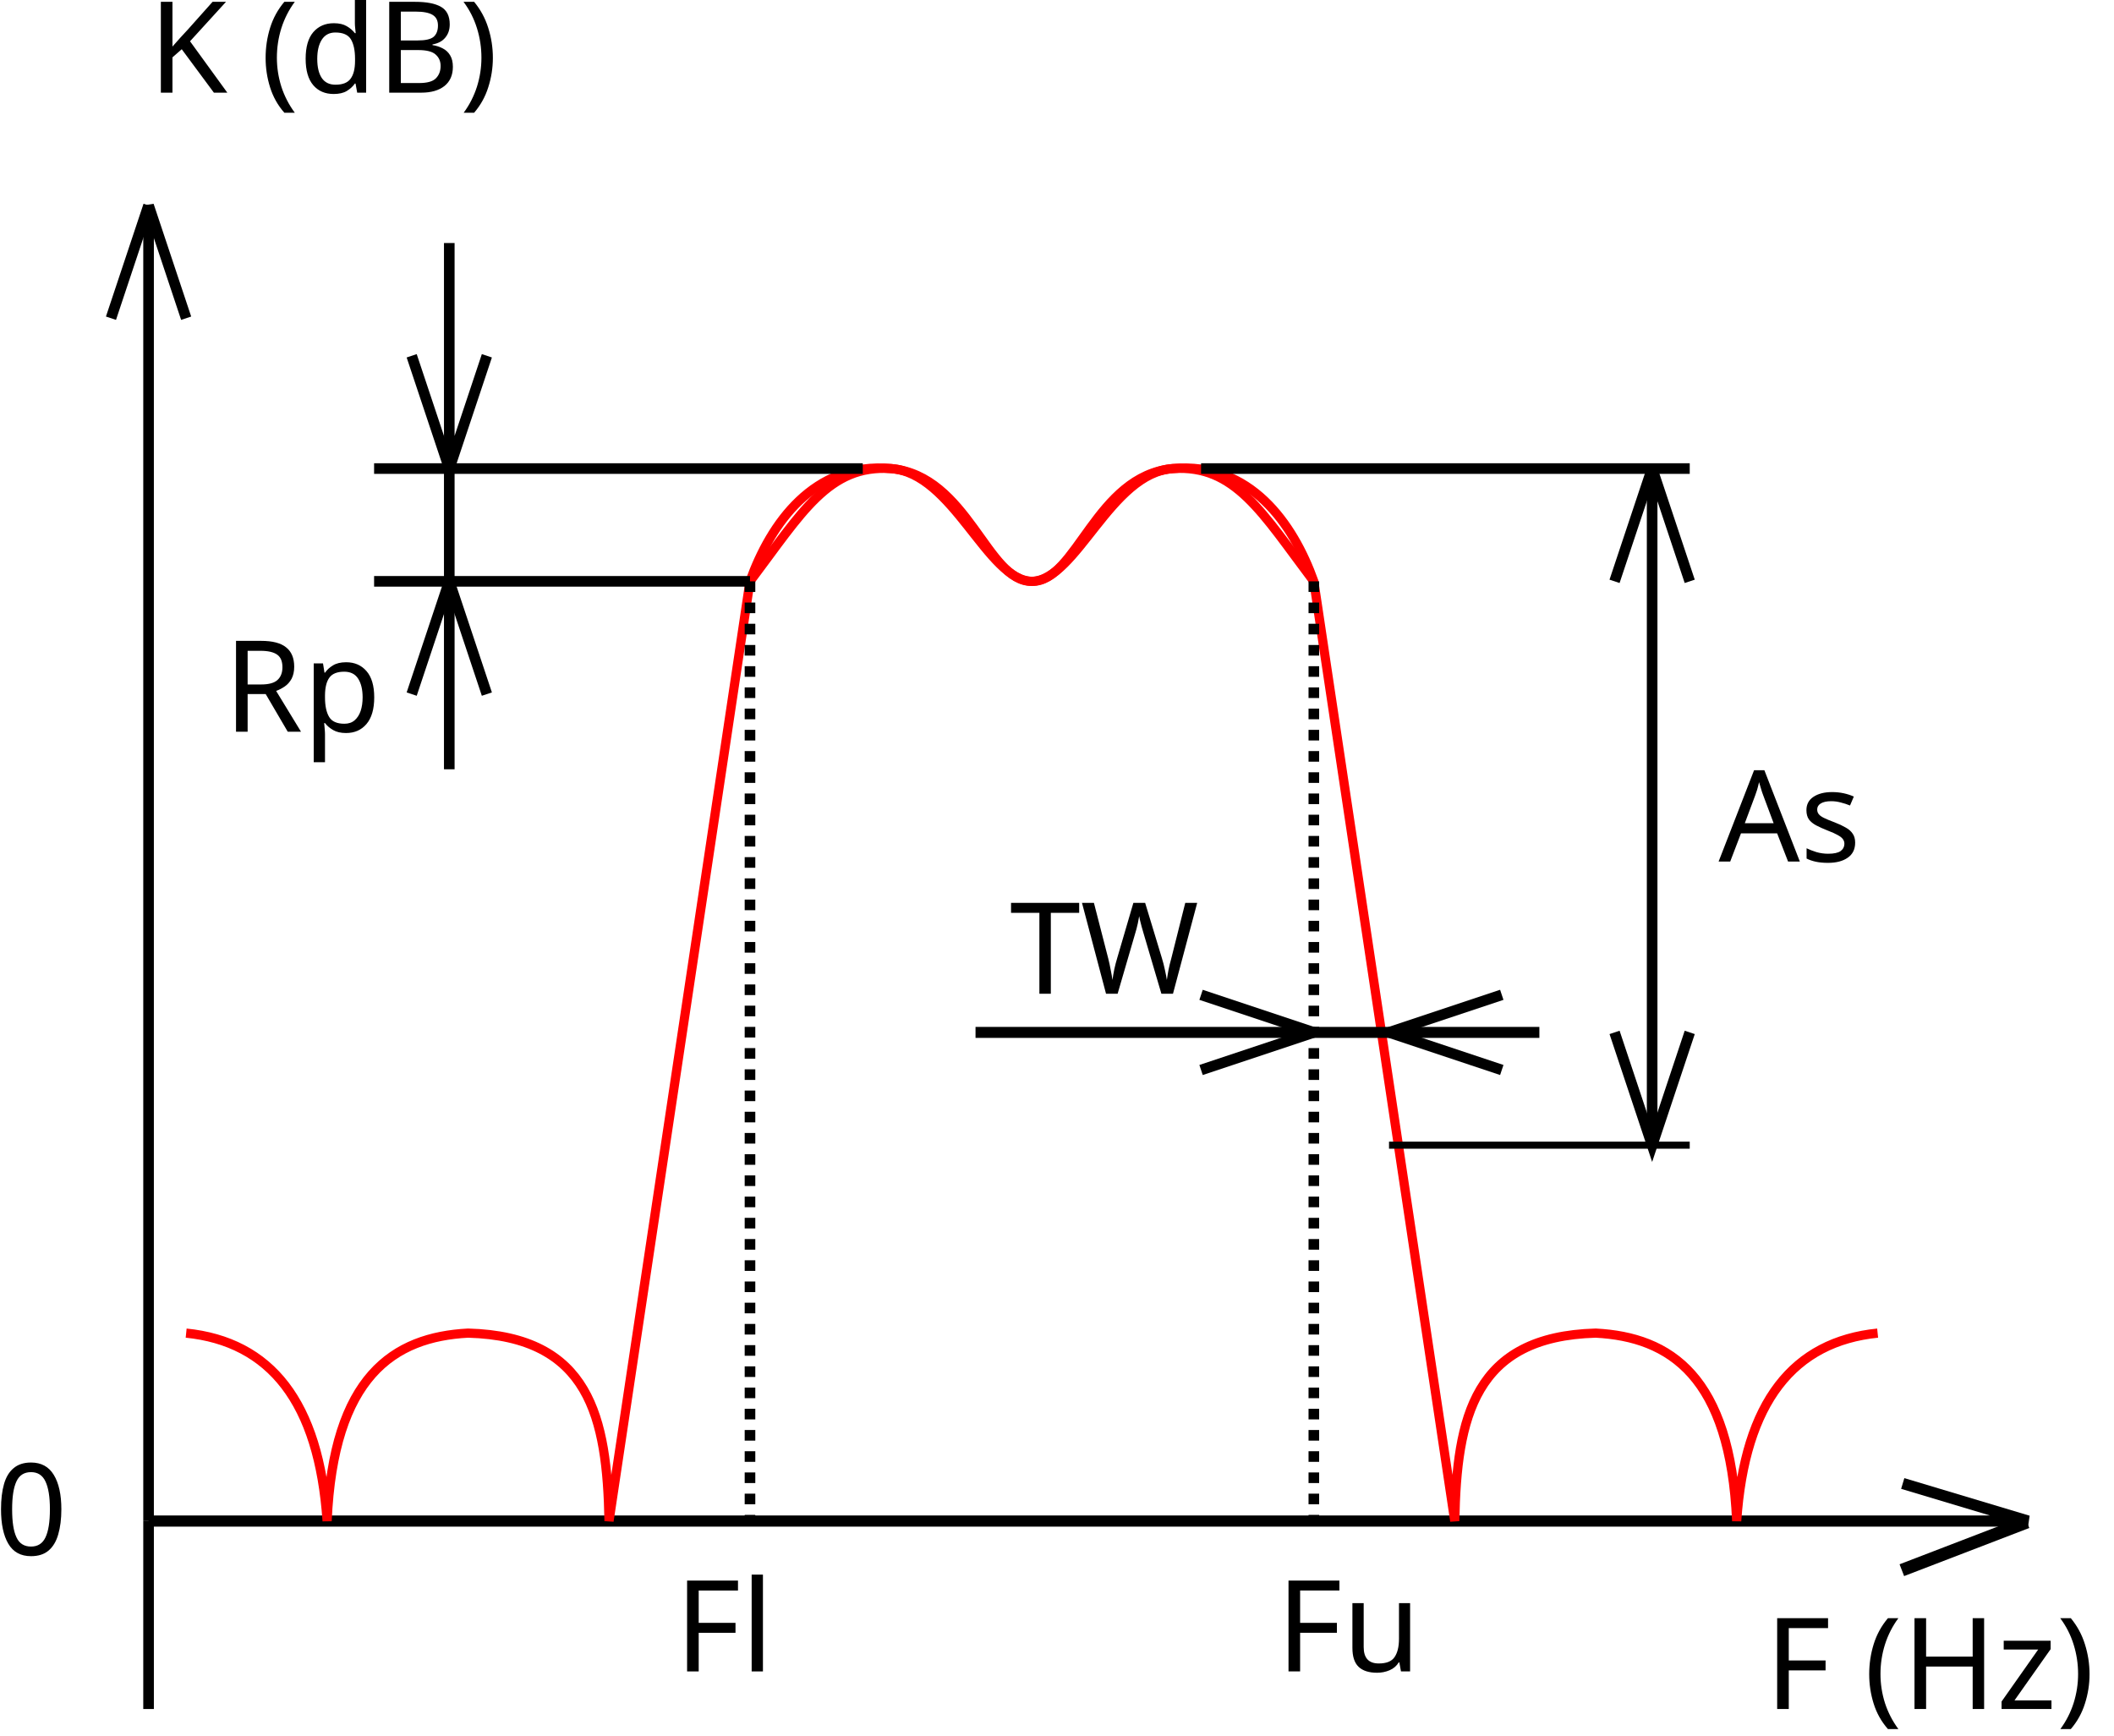
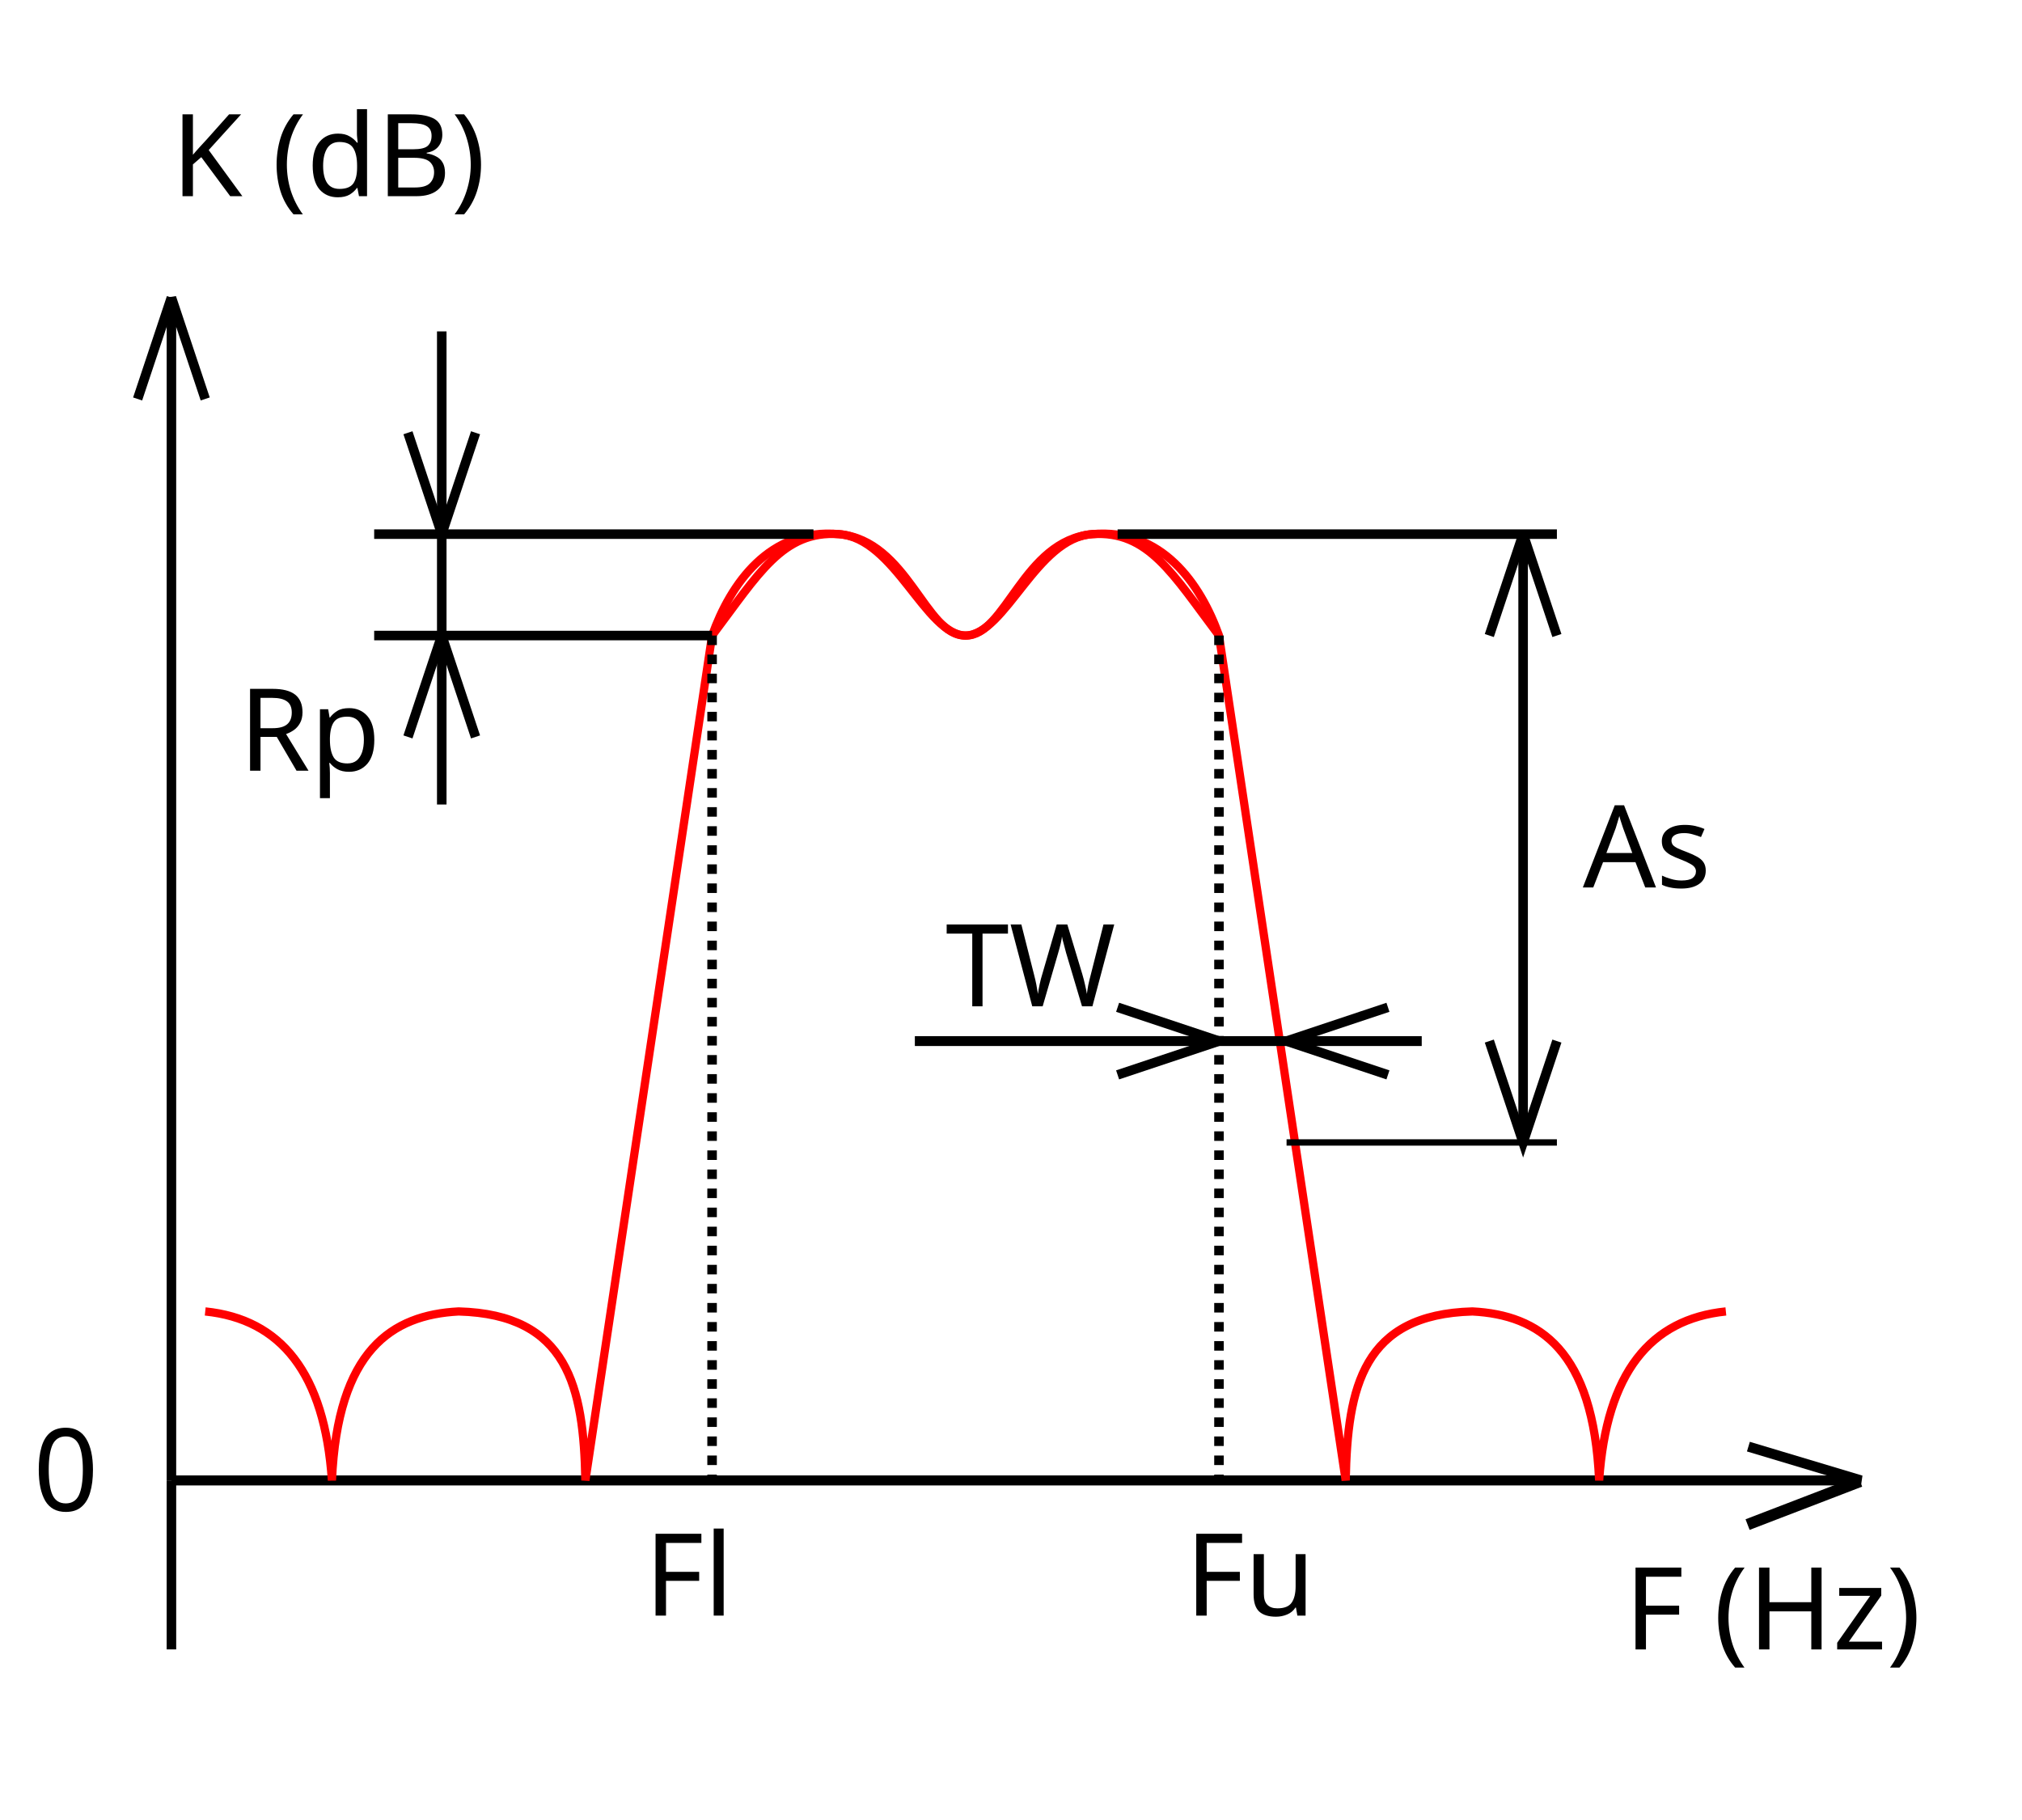
- <svg xmlns="http://www.w3.org/2000/svg" width="199.273" height="163.624" id="svg2" version="1.1">
-   <defs id="defs4">
-     <marker orient="auto" refY="0" refX="0" id="Arrow1Lstart" style="overflow:visible">
-       <path id="path3763" d="M 0,0 5,-5 -12.5,0 5,5 0,0 z" style="fill-rule:evenodd;stroke:#000000;stroke-width:1pt" transform="matrix(0.8,0,0,0.8,10,0)" />
-     </marker>
-     <marker orient="auto" refY="0" refX="0" id="Arrow1Lend" style="overflow:visible">
-       <path id="path3766" d="M 0,0 5,-5 -12.5,0 5,5 0,0 z" style="fill-rule:evenodd;stroke:#000000;stroke-width:1pt" transform="matrix(-0.8,0,0,-0.8,-10,0)" />
-     </marker>
-     <marker orient="auto" refY="0" refX="0" id="Arrow1Lend-0" style="overflow:visible">
-       <path id="path3766-7" d="M 0,0 5,-5 -12.5,0 5,5 0,0 z" style="fill-rule:evenodd;stroke:#000000;stroke-width:1pt" transform="matrix(-0.8,0,0,-0.8,-10,0)" />
-     </marker>
-     <marker orient="auto" refY="0" refX="0" id="marker5927" style="overflow:visible">
-       <path id="path5929" d="M 0,0 5,-5 -12.5,0 5,5 0,0 z" style="fill-rule:evenodd;stroke:#000000;stroke-width:1pt" transform="matrix(-0.8,0,0,-0.8,-10,0)" />
-     </marker>
-   </defs>
-   <g id="layer1" transform="translate(-3.712333,-5.436878)">
-     <path style="fill:none;stroke:#000000;stroke-width:1px;stroke-linecap:butt;stroke-linejoin:miter;stroke-opacity:1;marker-end:none" d="m 17.717,148.819 0,-124.016 3.543,10.63" id="path2987" />
-     <path style="fill:none;stroke:#000000;stroke-width:1.054px;stroke-linecap:butt;stroke-linejoin:miter;stroke-opacity:1;marker-end:none" d="m 17.717,148.819 177.165,0 -11.811,-3.543" id="path3757" />
-     <path style="fill:none;stroke:#ff0000;stroke-width:0.866;stroke-linecap:butt;stroke-linejoin:miter;stroke-miterlimit:4;stroke-opacity:1;stroke-dasharray:none" d="m 74.409,60.236 c 4.863,-6.438 7.401,-11.024 13.287,-10.63 5.886,0.394 9.061,10.544 13.287,10.63 4.226,0.085 6.02,-9.97 13.287,-10.63 7.268,-0.66 11.349,5.197 13.287,10.63 l 13.287,88.583 c 0.182,-9.799 1.83,-17.403 13.287,-17.717 7.002,0.365 12.694,4.057 13.287,17.717 0.764,-11.281 5.381,-16.911 13.287,-17.717" id="path4385" />
-     <path style="fill:none;stroke:#000000;stroke-width:1px;stroke-linecap:butt;stroke-linejoin:miter;stroke-opacity:1;marker-end:none" d="m 46.063,28.346 0,21.26 3.543,-10.63" id="path4391" />
-     <path style="fill:none;stroke:#000000;stroke-width:1px;stroke-linecap:butt;stroke-linejoin:miter;stroke-opacity:1;marker-end:none" d="m 46.063,77.953 0,-17.717" id="path4575" />
-     <path style="fill:none;stroke:#000000;stroke-width:1px;stroke-linecap:butt;stroke-linejoin:miter;stroke-opacity:1" d="m 46.063,49.606 0,10.63" id="path4759" />
-     <text xml:space="preserve" style="font-size:12px;font-style:normal;font-weight:normal;line-height:125%;letter-spacing:0px;word-spacing:0px;fill:#000000;fill-opacity:1;stroke:none;font-family:Sans" x="24.803" y="74.409" id="text4761">
-       <tspan id="tspan4763" x="24.803" y="74.409">Rp</tspan>
-     </text>
-     <path style="fill:none;stroke:#000000;stroke-width:1px;stroke-linecap:butt;stroke-linejoin:miter;stroke-opacity:1" d="m 17.717,148.819 0,17.717" id="path5143" />
-     <path style="fill:none;stroke:#000000;stroke-width:0.667px;stroke-linecap:butt;stroke-linejoin:miter;stroke-opacity:1" d="m 134.646,113.386 28.346,0" id="path5525" />
-     <path style="fill:none;stroke:#000000;stroke-width:1px;stroke-linecap:butt;stroke-linejoin:miter;stroke-opacity:1;marker-start:none;marker-end:none" d="m 159.449,113.386 0,-63.78 3.543,10.63" id="path5527" />
-     <text xml:space="preserve" style="font-size:12px;font-style:normal;font-weight:normal;line-height:125%;letter-spacing:0px;word-spacing:0px;fill:#000000;fill-opacity:1;stroke:none;font-family:Sans" x="165.714" y="86.648" id="text5897">
-       <tspan id="tspan5899" x="165.714" y="86.648">As</tspan>
-     </text>
-     <text xml:space="preserve" style="font-size:12px;font-style:normal;font-weight:normal;line-height:125%;letter-spacing:0px;word-spacing:0px;fill:#000000;fill-opacity:1;stroke:none;font-family:Sans" x="17.717" y="14.173" id="text5901">
-       <tspan id="tspan5903" x="17.717" y="14.173">K (dB)</tspan>
-     </text>
-     <text xml:space="preserve" style="font-size:12px;font-style:normal;font-weight:normal;line-height:125%;letter-spacing:0px;word-spacing:0px;fill:#000000;fill-opacity:1;stroke:none;font-family:Sans" x="170.079" y="166.535" id="text5905">
-       <tspan id="tspan5907" x="170.079" y="166.535">F (Hz)</tspan>
-     </text>
-     <text xml:space="preserve" style="font-size:12px;font-style:normal;font-weight:normal;line-height:125%;letter-spacing:0px;word-spacing:0px;fill:#000000;fill-opacity:1;stroke:none;font-family:Sans" x="3.214" y="152.005" id="text5909">
-       <tspan id="tspan5911" x="3.214" y="152.005">0</tspan>
-     </text>
-     <path style="fill:none;stroke:#000000;stroke-width:1px;stroke-linecap:butt;stroke-linejoin:miter;stroke-opacity:1" d="M 38.807,33.539 42.351,44.169" id="path6761" transform="translate(3.712333,5.436878)" />
-     <path style="fill:none;stroke:#000000;stroke-width:1px;stroke-linecap:butt;stroke-linejoin:miter;stroke-opacity:1" d="M 45.894,65.429 42.351,54.799 38.807,65.429" id="path6763" transform="translate(3.712333,5.436878)" />
-     <path style="fill:none;stroke:#000000;stroke-width:1px;stroke-linecap:butt;stroke-linejoin:miter;stroke-opacity:1" d="M 14.004,19.366 10.461,29.996" id="path7141" transform="translate(3.712333,5.436878)" />
-     <path style="fill:none;stroke:#000000;stroke-width:1.192px;stroke-linecap:butt;stroke-linejoin:miter;stroke-opacity:1" d="m 194.786,148.915 -11.8,4.534" id="path7711" />
-     <path style="fill:none;stroke:#000000;stroke-width:1px;stroke-linecap:butt;stroke-linejoin:miter;stroke-opacity:1" d="m 155.736,44.169 -3.543,10.63" id="path8657" transform="translate(3.712333,5.436878)" />
-     <path style="fill:none;stroke:#000000;stroke-width:1px;stroke-linecap:butt;stroke-linejoin:miter;stroke-opacity:1" d="m 159.28,97.319 -3.543,10.63 -3.543,-10.63" id="path8659" transform="translate(3.712333,5.436878)" />
-     <path style="fill:none;stroke:#ff0000;stroke-width:0.866;stroke-linecap:butt;stroke-linejoin:miter;stroke-miterlimit:4;stroke-opacity:1;stroke-dasharray:none" d="m 21.26,131.102 c 7.906,0.806 12.523,6.436 13.287,17.717 0.593,-13.659 6.286,-17.351 13.287,-17.717 11.458,0.314 13.105,7.918 13.287,17.717 l 13.287,-88.583 c 1.939,-5.433 6.02,-11.29 13.287,-10.63 7.268,0.66 9.061,10.715 13.287,10.63 4.226,-0.085 7.401,-10.236 13.287,-10.63 5.886,-0.394 8.424,4.192 13.287,10.63" id="path4385-1" />
-     <path style="fill:none;stroke:#000000;stroke-width:1px;stroke-linecap:butt;stroke-linejoin:miter;stroke-opacity:1" d="m 35.264,44.169 46.063,0" id="path4095" transform="translate(3.712333,5.436878)" />
-     <path style="fill:none;stroke:#000000;stroke-width:1px;stroke-linecap:butt;stroke-linejoin:miter;stroke-opacity:1" d="m 35.264,54.799 35.433,0" id="path4097" transform="translate(3.712333,5.436878)" />
-     <path style="fill:none;stroke:#000000;stroke-width:1px;stroke-linecap:butt;stroke-linejoin:miter;stroke-opacity:1" d="m 113.217,44.169 46.063,0" id="path4099" transform="translate(3.712333,5.436878)" />
-     <text xml:space="preserve" style="font-size:12px;font-style:normal;font-weight:normal;line-height:125%;letter-spacing:0px;word-spacing:0px;fill:#000000;fill-opacity:1;stroke:none;font-family:Sans" x="67.323" y="162.992" id="text4293">
-       <tspan x="67.323" y="162.992" id="tspan4297">Fl</tspan>
-     </text>
-     <text xml:space="preserve" style="font-size:12px;font-style:normal;font-weight:normal;line-height:125%;letter-spacing:0px;word-spacing:0px;fill:#000000;fill-opacity:1;stroke:none;font-family:Sans" x="124.016" y="162.992" id="text4301">
-       <tspan id="tspan4303" x="124.016" y="162.992">Fu</tspan>
-     </text>
-     <path style="fill:none;stroke:#000000;stroke-width:1;stroke-linecap:butt;stroke-linejoin:miter;stroke-miterlimit:4;stroke-opacity:1;stroke-dasharray:1, 1;stroke-dashoffset:0" d="m 70.697,54.799 0,88.583" id="path4305" transform="translate(3.712333,5.436878)" />
-     <path style="fill:none;stroke:#000000;stroke-width:1;stroke-linecap:butt;stroke-linejoin:miter;stroke-miterlimit:4;stroke-opacity:1;stroke-dasharray:1, 1;stroke-dashoffset:0" d="m 123.847,54.799 0,88.583" id="path4307" transform="translate(3.712333,5.436878)" />
-     <path style="fill:none;stroke:#000000;stroke-width:1px;stroke-linecap:butt;stroke-linejoin:miter;stroke-opacity:1" d="m 116.929,106.299 10.63,-3.543 -10.63,-3.543" id="path6763-1" />
-     <path style="fill:none;stroke:#000000;stroke-width:1.035px;stroke-linecap:butt;stroke-linejoin:miter;stroke-opacity:1" d="m 95.669,102.756 53.15,0" id="path4343" />
-     <path style="fill:none;stroke:#000000;stroke-width:1px;stroke-linecap:butt;stroke-linejoin:miter;stroke-opacity:1" d="m 145.276,106.299 -10.63,-3.543 10.63,-3.543" id="path6763-1-7" />
-     <text xml:space="preserve" style="font-size:12px;font-style:normal;font-weight:normal;line-height:125%;letter-spacing:0px;word-spacing:0px;fill:#000000;fill-opacity:1;stroke:none;font-family:Sans" x="95.179" y="93.673" id="text4365" transform="translate(3.712333,5.436878)">
-       <tspan id="tspan4367" x="95.179" y="93.673">TW</tspan>
-     </text>
-   </g>
+ <svg xmlns="http://www.w3.org/2000/svg" width="200" height="180">
+   <path d="M16.956 146.416V29.429l3.342 10.028" style="fill:none;stroke:#000;stroke-width:.943px;stroke-linecap:butt;stroke-linejoin:miter;stroke-opacity:1;marker-end:none" />
+   <path d="M16.956 146.416h167.122l-11.141-3.343" style="fill:none;stroke:#000;stroke-width:.994px;stroke-linecap:butt;stroke-linejoin:miter;stroke-opacity:1;marker-end:none" />
+   <path d="M70.435 62.854c4.588-6.073 6.98-10.4 12.534-10.027 5.553.371 8.548 9.947 12.534 10.027s5.679-9.405 12.535-10.027c6.855-.623 10.704 4.902 12.534 10.027l12.533 83.562c.172-9.244 1.727-16.417 12.535-16.713 6.604.344 11.975 3.828 12.534 16.713.722-10.641 5.076-15.952 12.535-16.713" style="fill:none;stroke:red;stroke-width:.817;stroke-linecap:butt;stroke-linejoin:miter;stroke-miterlimit:4;stroke-dasharray:none;stroke-opacity:1" />
+   <path d="M43.695 32.772v20.055l3.342-10.028" style="fill:none;stroke:#000;stroke-width:.943px;stroke-linecap:butt;stroke-linejoin:miter;stroke-opacity:1;marker-end:none" />
+   <path d="M43.695 79.567V62.854" style="fill:none;stroke:#000;stroke-width:.943px;stroke-linecap:butt;stroke-linejoin:miter;stroke-opacity:1;marker-end:none" />
+   <path d="M43.695 52.827v10.027" style="fill:none;stroke:#000;stroke-width:.943px;stroke-linecap:butt;stroke-linejoin:miter;stroke-opacity:1" />
+   <text xml:space="preserve" x="23.64" y="76.224" style="font-style:normal;font-weight:400;font-size:11.32px;line-height:0%;font-family:sans-serif;letter-spacing:0;word-spacing:0;fill:#000;fill-opacity:1;stroke:none;stroke-width:.943">
+     <tspan x="23.64" y="76.224" style="font-size:11.32px;line-height:1.25;font-family:sans-serif;stroke-width:.943">Rp</tspan>
+   </text>
+   <path d="M16.956 146.416v16.711" style="fill:none;stroke:#000;stroke-width:.943px;stroke-linecap:butt;stroke-linejoin:miter;stroke-opacity:1" />
+   <path d="M127.257 112.991h26.739" style="fill:none;stroke:#000;stroke-width:.629px;stroke-linecap:butt;stroke-linejoin:miter;stroke-opacity:1" />
+   <path d="M150.654 112.991V52.827l3.342 10.027" style="fill:none;stroke:#000;stroke-width:.943px;stroke-linecap:butt;stroke-linejoin:miter;stroke-opacity:1;marker-start:none;marker-end:none" />
+   <text xml:space="preserve" x="156.564" y="87.769" style="font-style:normal;font-weight:400;font-size:11.32px;line-height:0%;font-family:sans-serif;letter-spacing:0;word-spacing:0;fill:#000;fill-opacity:1;stroke:none;stroke-width:.943">
+     <tspan x="156.564" y="87.769" style="font-size:11.32px;line-height:1.25;font-family:sans-serif;stroke-width:.943">As</tspan>
+   </text>
+   <text xml:space="preserve" x="16.956" y="19.402" style="font-style:normal;font-weight:400;font-size:11.32px;line-height:0%;font-family:sans-serif;letter-spacing:0;word-spacing:0;fill:#000;fill-opacity:1;stroke:none;stroke-width:.943">
+     <tspan x="16.956" y="19.402" style="font-size:11.32px;line-height:1.25;font-family:sans-serif;stroke-width:.943">K (dB)</tspan>
+   </text>
+   <text xml:space="preserve" x="160.681" y="163.127" style="font-style:normal;font-weight:400;font-size:11.32px;line-height:0%;font-family:sans-serif;letter-spacing:0;word-spacing:0;fill:#000;fill-opacity:1;stroke:none;stroke-width:.943">
+     <tspan x="160.681" y="163.127" style="font-size:11.32px;line-height:1.25;font-family:sans-serif;stroke-width:.943">F (Hz)</tspan>
+   </text>
+   <text xml:space="preserve" x="3.275" y="149.421" style="font-style:normal;font-weight:400;font-size:11.32px;line-height:0%;font-family:sans-serif;letter-spacing:0;word-spacing:0;fill:#000;fill-opacity:1;stroke:none;stroke-width:.943">
+     <tspan x="3.275" y="149.421" style="font-size:11.32px;line-height:1.25;font-family:sans-serif;stroke-width:.943">0</tspan>
+   </text>
+   <path d="m40.352 42.8 3.343 10.027m3.342 20.055-3.342-10.027-3.343 10.027M16.955 29.43l-3.342 10.028" style="fill:none;stroke:#000;stroke-width:.943px;stroke-linecap:butt;stroke-linejoin:miter;stroke-opacity:1" />
+   <path d="m183.988 146.506-11.131 4.277" style="fill:none;stroke:#000;stroke-width:1.124px;stroke-linecap:butt;stroke-linejoin:miter;stroke-opacity:1" />
+   <path d="m150.653 52.827-3.342 10.028m6.685 40.109-3.343 10.027-3.342-10.027" style="fill:none;stroke:#000;stroke-width:.943px;stroke-linecap:butt;stroke-linejoin:miter;stroke-opacity:1" />
+   <path d="M20.298 129.703c7.458.76 11.813 6.071 12.534 16.713.56-12.886 5.93-16.368 12.535-16.713 10.807.296 12.362 7.469 12.534 16.713l12.534-83.562c1.83-5.125 5.68-10.65 12.535-10.027 6.856.622 8.547 10.108 12.534 10.027s6.981-9.656 12.535-10.027c5.552-.372 7.946 3.954 12.534 10.027" style="fill:none;stroke:red;stroke-width:.817;stroke-linecap:butt;stroke-linejoin:miter;stroke-miterlimit:4;stroke-dasharray:none;stroke-opacity:1" />
+   <path d="M37.01 52.827h43.452M37.01 62.855h33.424m40.11-10.028h43.452" style="fill:none;stroke:#000;stroke-width:.943px;stroke-linecap:butt;stroke-linejoin:miter;stroke-opacity:1" />
+   <text xml:space="preserve" x="63.75" y="159.785" style="font-style:normal;font-weight:400;font-size:11.32px;line-height:0%;font-family:sans-serif;letter-spacing:0;word-spacing:0;fill:#000;fill-opacity:1;stroke:none;stroke-width:.943">
+     <tspan x="63.75" y="159.785" style="font-size:11.32px;line-height:1.25;font-family:sans-serif;stroke-width:.943">Fl</tspan>
+   </text>
+   <text xml:space="preserve" x="117.229" y="159.785" style="font-style:normal;font-weight:400;font-size:11.32px;line-height:0%;font-family:sans-serif;letter-spacing:0;word-spacing:0;fill:#000;fill-opacity:1;stroke:none;stroke-width:.943">
+     <tspan x="117.229" y="159.785" style="font-size:11.32px;line-height:1.25;font-family:sans-serif;stroke-width:.943">Fu</tspan>
+   </text>
+   <path d="M70.434 62.855v83.56m50.138-83.56v83.56" style="fill:none;stroke:#000;stroke-width:.943;stroke-linecap:butt;stroke-linejoin:miter;stroke-miterlimit:4;stroke-dasharray:.943,.943;stroke-dashoffset:0;stroke-opacity:1" />
+   <path d="m110.545 106.307 10.028-3.343-10.028-3.342" style="fill:none;stroke:#000;stroke-width:.943px;stroke-linecap:butt;stroke-linejoin:miter;stroke-opacity:1" />
+   <path d="M90.49 102.964h50.136" style="fill:none;stroke:#000;stroke-width:.976px;stroke-linecap:butt;stroke-linejoin:miter;stroke-opacity:1" />
+   <path d="m137.284 106.307-10.027-3.343 10.027-3.342" style="fill:none;stroke:#000;stroke-width:.943px;stroke-linecap:butt;stroke-linejoin:miter;stroke-opacity:1" />
+   <text xml:space="preserve" x="93.529" y="99.524" style="font-style:normal;font-weight:400;font-size:11.32px;line-height:0%;font-family:sans-serif;letter-spacing:0;word-spacing:0;fill:#000;fill-opacity:1;stroke:none;stroke-width:.943">
+     <tspan x="93.529" y="99.524" style="font-size:11.32px;line-height:1.25;font-family:sans-serif;stroke-width:.943">TW</tspan>
+   </text>
</svg>
